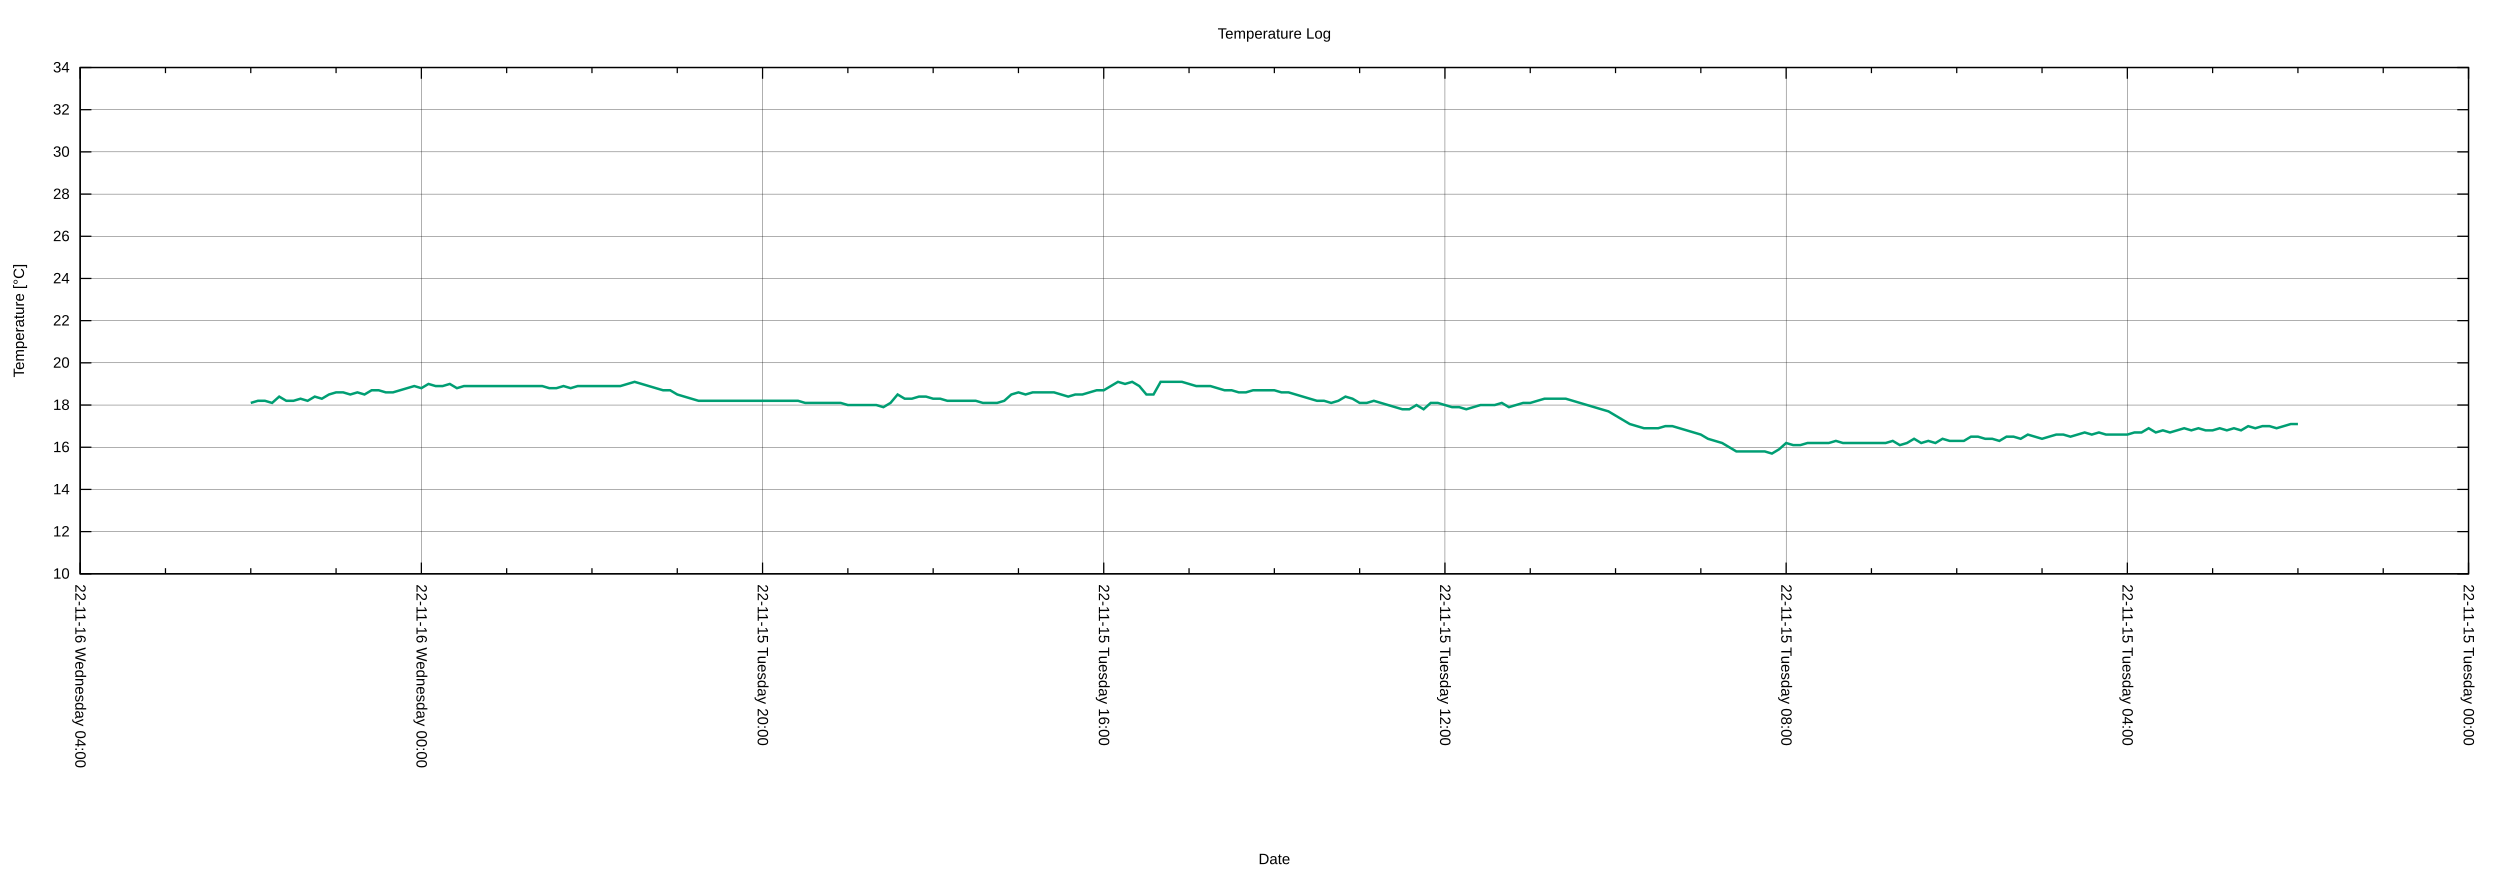
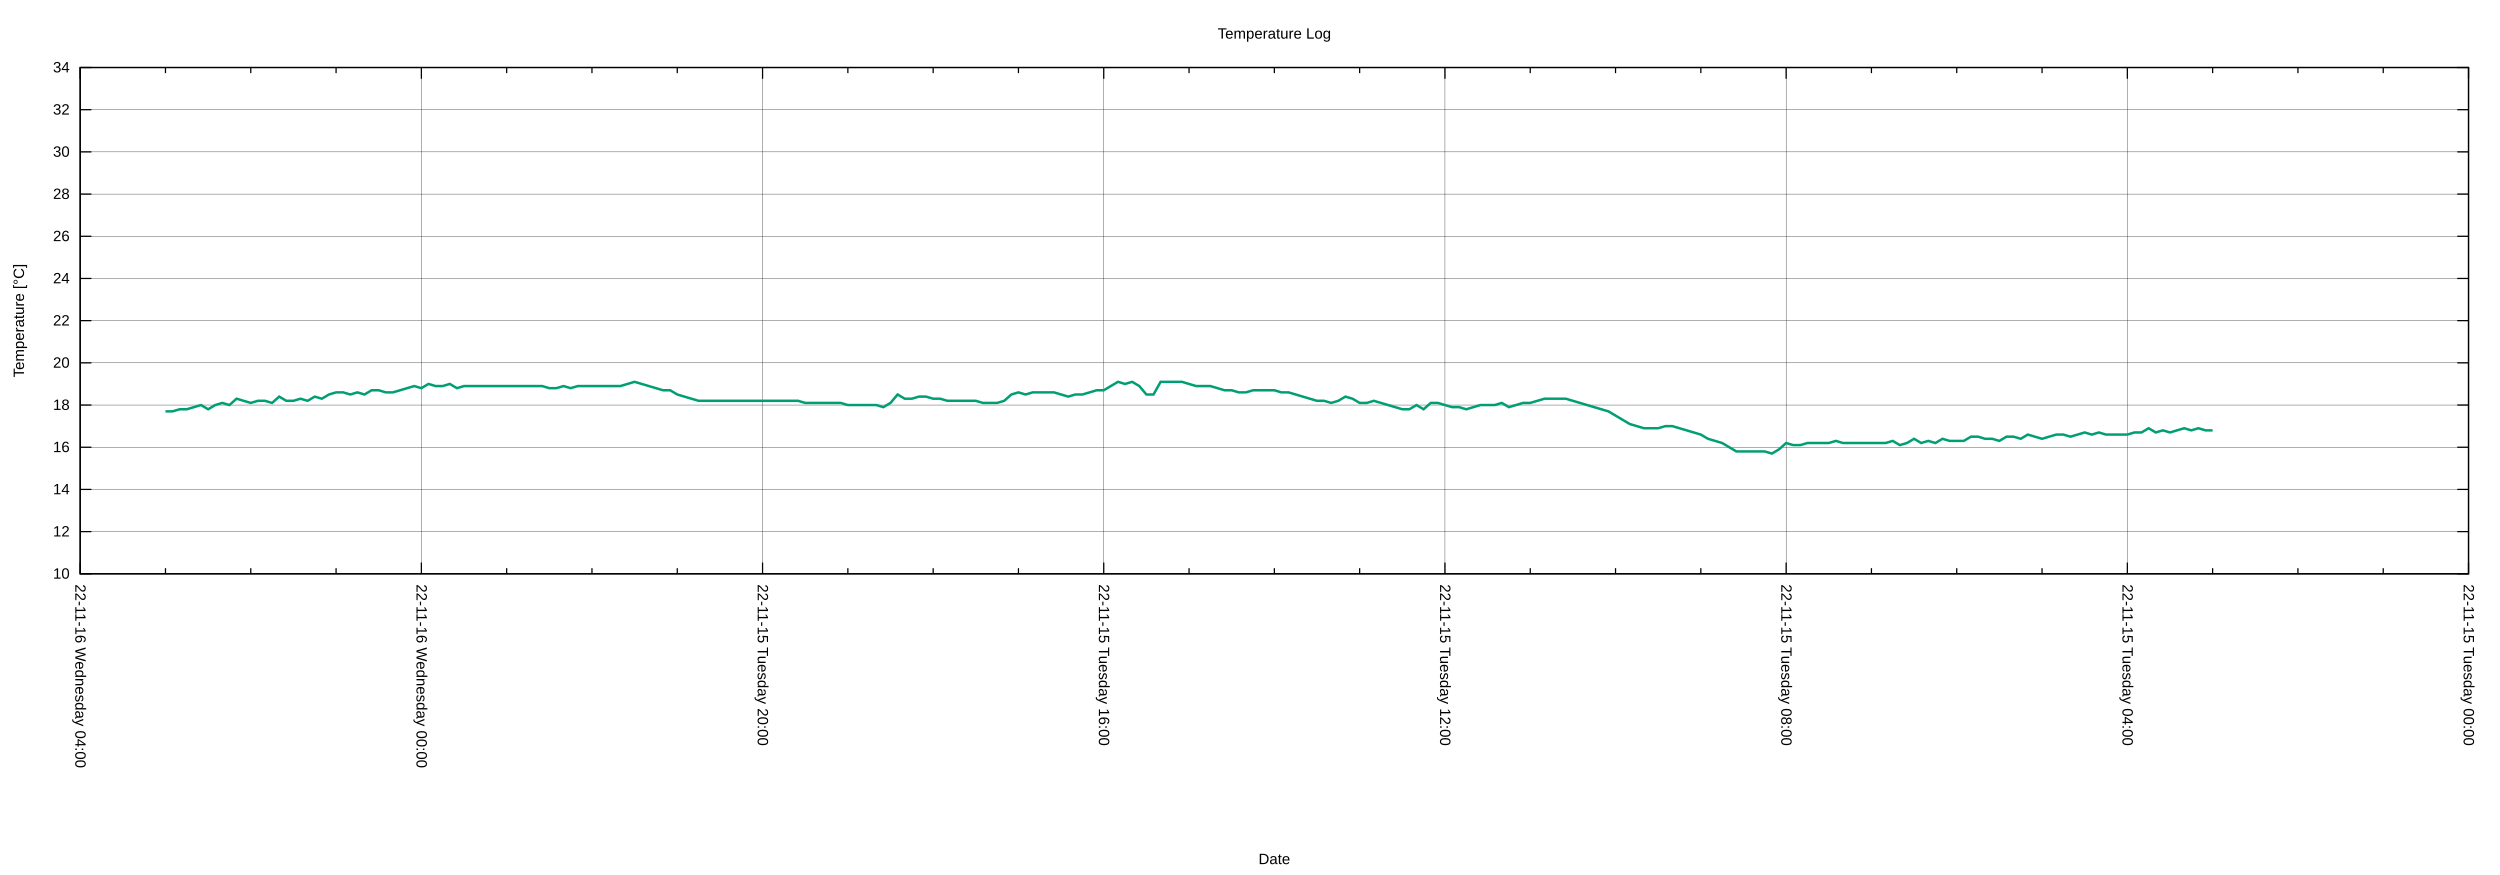
<svg xmlns="http://www.w3.org/2000/svg" xmlns:xlink="http://www.w3.org/1999/xlink" width="2000" height="700" viewBox="0 0 2000 700">
  <g id="gnuplot_canvas">
    <rect x="0" y="0" width="2000" height="700" fill="none" />
    <defs>
      <circle id="gpDot" r="0.5" stroke-width="0.5" stroke="currentColor" />
      <path id="gpPt0" stroke-width="0.222" stroke="currentColor" d="M-1,0 h2 M0,-1 v2" />
      <path id="gpPt1" stroke-width="0.222" stroke="currentColor" d="M-1,-1 L1,1 M1,-1 L-1,1" />
      <path id="gpPt2" stroke-width="0.222" stroke="currentColor" d="M-1,0 L1,0 M0,-1 L0,1 M-1,-1 L1,1 M-1,1 L1,-1" />
      <rect id="gpPt3" stroke-width="0.222" stroke="currentColor" x="-1" y="-1" width="2" height="2" />
      <rect id="gpPt4" stroke-width="0.222" stroke="currentColor" fill="currentColor" x="-1" y="-1" width="2" height="2" />
      <circle id="gpPt5" stroke-width="0.222" stroke="currentColor" cx="0" cy="0" r="1" />
      <use xlink:href="#gpPt5" id="gpPt6" fill="currentColor" stroke="none" />
      <path id="gpPt7" stroke-width="0.222" stroke="currentColor" d="M0,-1.33 L-1.33,0.67 L1.33,0.67 z" />
      <use xlink:href="#gpPt7" id="gpPt8" fill="currentColor" stroke="none" />
      <use xlink:href="#gpPt7" id="gpPt9" stroke="currentColor" transform="rotate(180)" />
      <use xlink:href="#gpPt9" id="gpPt10" fill="currentColor" stroke="none" />
      <use xlink:href="#gpPt3" id="gpPt11" stroke="currentColor" transform="rotate(45)" />
      <use xlink:href="#gpPt11" id="gpPt12" fill="currentColor" stroke="none" />
      <path id="gpPt13" stroke-width="0.222" stroke="currentColor" d="M0,1.330 L1.265,0.411 L0.782,-1.067 L-0.782,-1.076 L-1.265,0.411 z" />
      <use xlink:href="#gpPt13" id="gpPt14" fill="currentColor" stroke="none" />
      <filter id="textbox" filterUnits="objectBoundingBox" x="0" y="0" height="1" width="1">
        <feFlood flood-color="white" flood-opacity="1" result="bgnd" />
        <feComposite in="SourceGraphic" in2="bgnd" operator="atop" />
      </filter>
      <filter id="greybox" filterUnits="objectBoundingBox" x="0" y="0" height="1" width="1">
        <feFlood flood-color="lightgrey" flood-opacity="1" result="grey" />
        <feComposite in="SourceGraphic" in2="grey" operator="atop" />
      </filter>
    </defs>
    <g fill="none" color="white" stroke="currentColor" stroke-width="1.00" stroke-linecap="butt" stroke-linejoin="miter">
</g>
    <g fill="none" color="black" stroke="currentColor" stroke-width="1.00" stroke-linecap="butt" stroke-linejoin="miter">
</g>
    <g fill="none" color="black" stroke="black" stroke-width="0.25" stroke-linecap="butt" stroke-linejoin="miter">
</g>
    <g fill="none" color="black" stroke="currentColor" stroke-width="0.25" stroke-linecap="butt" stroke-linejoin="miter">
      <path stroke="black" class="gridline" d="M64.14,459.04 L1974.82,459.04  " />
    </g>
    <g fill="none" color="black" stroke="black" stroke-width="1.00" stroke-linecap="butt" stroke-linejoin="miter">
</g>
    <g fill="none" color="black" stroke="currentColor" stroke-width="1.00" stroke-linecap="butt" stroke-linejoin="miter">
      <path stroke="black" d="M64.14,459.04 L73.14,459.04 M1974.82,459.04 L1965.82,459.04  " />
      <g transform="translate(55.75,462.94)" stroke="none" fill="black" font-family="Arial" font-size="12.00" text-anchor="end">
        <text>
          <tspan font-family="Arial"> 10</tspan>
        </text>
      </g>
    </g>
    <g fill="none" color="black" stroke="currentColor" stroke-width="1.00" stroke-linecap="butt" stroke-linejoin="miter">
</g>
    <g fill="none" color="black" stroke="black" stroke-width="0.25" stroke-linecap="butt" stroke-linejoin="miter">
</g>
    <g fill="none" color="black" stroke="currentColor" stroke-width="0.25" stroke-linecap="butt" stroke-linejoin="miter">
      <path stroke="black" class="gridline" d="M64.14,425.29 L1974.82,425.29  " />
    </g>
    <g fill="none" color="black" stroke="black" stroke-width="1.00" stroke-linecap="butt" stroke-linejoin="miter">
</g>
    <g fill="none" color="black" stroke="currentColor" stroke-width="1.00" stroke-linecap="butt" stroke-linejoin="miter">
      <path stroke="black" d="M64.14,425.29 L73.14,425.29 M1974.82,425.29 L1965.82,425.29  " />
      <g transform="translate(55.75,429.19)" stroke="none" fill="black" font-family="Arial" font-size="12.00" text-anchor="end">
        <text>
          <tspan font-family="Arial"> 12</tspan>
        </text>
      </g>
    </g>
    <g fill="none" color="black" stroke="currentColor" stroke-width="1.00" stroke-linecap="butt" stroke-linejoin="miter">
</g>
    <g fill="none" color="black" stroke="black" stroke-width="0.25" stroke-linecap="butt" stroke-linejoin="miter">
</g>
    <g fill="none" color="black" stroke="currentColor" stroke-width="0.25" stroke-linecap="butt" stroke-linejoin="miter">
      <path stroke="black" class="gridline" d="M64.14,391.53 L1974.82,391.53  " />
    </g>
    <g fill="none" color="black" stroke="black" stroke-width="1.00" stroke-linecap="butt" stroke-linejoin="miter">
</g>
    <g fill="none" color="black" stroke="currentColor" stroke-width="1.00" stroke-linecap="butt" stroke-linejoin="miter">
      <path stroke="black" d="M64.14,391.53 L73.14,391.53 M1974.82,391.53 L1965.82,391.53  " />
      <g transform="translate(55.75,395.43)" stroke="none" fill="black" font-family="Arial" font-size="12.00" text-anchor="end">
        <text>
          <tspan font-family="Arial"> 14</tspan>
        </text>
      </g>
    </g>
    <g fill="none" color="black" stroke="currentColor" stroke-width="1.00" stroke-linecap="butt" stroke-linejoin="miter">
</g>
    <g fill="none" color="black" stroke="black" stroke-width="0.25" stroke-linecap="butt" stroke-linejoin="miter">
</g>
    <g fill="none" color="black" stroke="currentColor" stroke-width="0.25" stroke-linecap="butt" stroke-linejoin="miter">
      <path stroke="black" class="gridline" d="M64.14,357.78 L1974.82,357.78  " />
    </g>
    <g fill="none" color="black" stroke="black" stroke-width="1.00" stroke-linecap="butt" stroke-linejoin="miter">
</g>
    <g fill="none" color="black" stroke="currentColor" stroke-width="1.00" stroke-linecap="butt" stroke-linejoin="miter">
      <path stroke="black" d="M64.14,357.78 L73.14,357.78 M1974.82,357.78 L1965.82,357.78  " />
      <g transform="translate(55.75,361.68)" stroke="none" fill="black" font-family="Arial" font-size="12.00" text-anchor="end">
        <text>
          <tspan font-family="Arial"> 16</tspan>
        </text>
      </g>
    </g>
    <g fill="none" color="black" stroke="currentColor" stroke-width="1.00" stroke-linecap="butt" stroke-linejoin="miter">
</g>
    <g fill="none" color="black" stroke="black" stroke-width="0.25" stroke-linecap="butt" stroke-linejoin="miter">
</g>
    <g fill="none" color="black" stroke="currentColor" stroke-width="0.25" stroke-linecap="butt" stroke-linejoin="miter">
      <path stroke="black" class="gridline" d="M64.14,324.03 L1974.82,324.03  " />
    </g>
    <g fill="none" color="black" stroke="black" stroke-width="1.00" stroke-linecap="butt" stroke-linejoin="miter">
</g>
    <g fill="none" color="black" stroke="currentColor" stroke-width="1.00" stroke-linecap="butt" stroke-linejoin="miter">
      <path stroke="black" d="M64.14,324.03 L73.14,324.03 M1974.82,324.03 L1965.82,324.03  " />
      <g transform="translate(55.75,327.93)" stroke="none" fill="black" font-family="Arial" font-size="12.00" text-anchor="end">
        <text>
          <tspan font-family="Arial"> 18</tspan>
        </text>
      </g>
    </g>
    <g fill="none" color="black" stroke="currentColor" stroke-width="1.00" stroke-linecap="butt" stroke-linejoin="miter">
</g>
    <g fill="none" color="black" stroke="black" stroke-width="0.25" stroke-linecap="butt" stroke-linejoin="miter">
</g>
    <g fill="none" color="black" stroke="currentColor" stroke-width="0.25" stroke-linecap="butt" stroke-linejoin="miter">
      <path stroke="black" class="gridline" d="M64.14,290.28 L1974.82,290.28  " />
    </g>
    <g fill="none" color="black" stroke="black" stroke-width="1.00" stroke-linecap="butt" stroke-linejoin="miter">
</g>
    <g fill="none" color="black" stroke="currentColor" stroke-width="1.00" stroke-linecap="butt" stroke-linejoin="miter">
      <path stroke="black" d="M64.14,290.28 L73.14,290.28 M1974.82,290.28 L1965.82,290.28  " />
      <g transform="translate(55.75,294.18)" stroke="none" fill="black" font-family="Arial" font-size="12.00" text-anchor="end">
        <text>
          <tspan font-family="Arial"> 20</tspan>
        </text>
      </g>
    </g>
    <g fill="none" color="black" stroke="currentColor" stroke-width="1.00" stroke-linecap="butt" stroke-linejoin="miter">
</g>
    <g fill="none" color="black" stroke="black" stroke-width="0.25" stroke-linecap="butt" stroke-linejoin="miter">
</g>
    <g fill="none" color="black" stroke="currentColor" stroke-width="0.25" stroke-linecap="butt" stroke-linejoin="miter">
      <path stroke="black" class="gridline" d="M64.14,256.52 L1974.82,256.52  " />
    </g>
    <g fill="none" color="black" stroke="black" stroke-width="1.00" stroke-linecap="butt" stroke-linejoin="miter">
</g>
    <g fill="none" color="black" stroke="currentColor" stroke-width="1.00" stroke-linecap="butt" stroke-linejoin="miter">
      <path stroke="black" d="M64.14,256.52 L73.14,256.52 M1974.82,256.52 L1965.82,256.52  " />
      <g transform="translate(55.75,260.42)" stroke="none" fill="black" font-family="Arial" font-size="12.00" text-anchor="end">
        <text>
          <tspan font-family="Arial"> 22</tspan>
        </text>
      </g>
    </g>
    <g fill="none" color="black" stroke="currentColor" stroke-width="1.00" stroke-linecap="butt" stroke-linejoin="miter">
</g>
    <g fill="none" color="black" stroke="black" stroke-width="0.25" stroke-linecap="butt" stroke-linejoin="miter">
</g>
    <g fill="none" color="black" stroke="currentColor" stroke-width="0.25" stroke-linecap="butt" stroke-linejoin="miter">
      <path stroke="black" class="gridline" d="M64.14,222.77 L1974.82,222.77  " />
    </g>
    <g fill="none" color="black" stroke="black" stroke-width="1.00" stroke-linecap="butt" stroke-linejoin="miter">
</g>
    <g fill="none" color="black" stroke="currentColor" stroke-width="1.00" stroke-linecap="butt" stroke-linejoin="miter">
      <path stroke="black" d="M64.14,222.77 L73.14,222.77 M1974.82,222.77 L1965.82,222.77  " />
      <g transform="translate(55.75,226.67)" stroke="none" fill="black" font-family="Arial" font-size="12.00" text-anchor="end">
        <text>
          <tspan font-family="Arial"> 24</tspan>
        </text>
      </g>
    </g>
    <g fill="none" color="black" stroke="currentColor" stroke-width="1.00" stroke-linecap="butt" stroke-linejoin="miter">
</g>
    <g fill="none" color="black" stroke="black" stroke-width="0.25" stroke-linecap="butt" stroke-linejoin="miter">
</g>
    <g fill="none" color="black" stroke="currentColor" stroke-width="0.25" stroke-linecap="butt" stroke-linejoin="miter">
      <path stroke="black" class="gridline" d="M64.14,189.02 L1974.82,189.02  " />
    </g>
    <g fill="none" color="black" stroke="black" stroke-width="1.00" stroke-linecap="butt" stroke-linejoin="miter">
</g>
    <g fill="none" color="black" stroke="currentColor" stroke-width="1.00" stroke-linecap="butt" stroke-linejoin="miter">
      <path stroke="black" d="M64.14,189.02 L73.14,189.02 M1974.82,189.02 L1965.82,189.02  " />
      <g transform="translate(55.75,192.92)" stroke="none" fill="black" font-family="Arial" font-size="12.00" text-anchor="end">
        <text>
          <tspan font-family="Arial"> 26</tspan>
        </text>
      </g>
    </g>
    <g fill="none" color="black" stroke="currentColor" stroke-width="1.00" stroke-linecap="butt" stroke-linejoin="miter">
</g>
    <g fill="none" color="black" stroke="black" stroke-width="0.25" stroke-linecap="butt" stroke-linejoin="miter">
</g>
    <g fill="none" color="black" stroke="currentColor" stroke-width="0.25" stroke-linecap="butt" stroke-linejoin="miter">
      <path stroke="black" class="gridline" d="M64.14,155.27 L1974.82,155.27  " />
    </g>
    <g fill="none" color="black" stroke="black" stroke-width="1.00" stroke-linecap="butt" stroke-linejoin="miter">
</g>
    <g fill="none" color="black" stroke="currentColor" stroke-width="1.00" stroke-linecap="butt" stroke-linejoin="miter">
      <path stroke="black" d="M64.14,155.27 L73.14,155.27 M1974.82,155.27 L1965.82,155.27  " />
      <g transform="translate(55.75,159.17)" stroke="none" fill="black" font-family="Arial" font-size="12.00" text-anchor="end">
        <text>
          <tspan font-family="Arial"> 28</tspan>
        </text>
      </g>
    </g>
    <g fill="none" color="black" stroke="currentColor" stroke-width="1.00" stroke-linecap="butt" stroke-linejoin="miter">
</g>
    <g fill="none" color="black" stroke="black" stroke-width="0.25" stroke-linecap="butt" stroke-linejoin="miter">
</g>
    <g fill="none" color="black" stroke="currentColor" stroke-width="0.25" stroke-linecap="butt" stroke-linejoin="miter">
      <path stroke="black" class="gridline" d="M64.14,121.51 L1974.82,121.51  " />
    </g>
    <g fill="none" color="black" stroke="black" stroke-width="1.00" stroke-linecap="butt" stroke-linejoin="miter">
</g>
    <g fill="none" color="black" stroke="currentColor" stroke-width="1.00" stroke-linecap="butt" stroke-linejoin="miter">
      <path stroke="black" d="M64.14,121.51 L73.14,121.51 M1974.82,121.51 L1965.82,121.51  " />
      <g transform="translate(55.75,125.41)" stroke="none" fill="black" font-family="Arial" font-size="12.00" text-anchor="end">
        <text>
          <tspan font-family="Arial"> 30</tspan>
        </text>
      </g>
    </g>
    <g fill="none" color="black" stroke="currentColor" stroke-width="1.00" stroke-linecap="butt" stroke-linejoin="miter">
</g>
    <g fill="none" color="black" stroke="black" stroke-width="0.25" stroke-linecap="butt" stroke-linejoin="miter">
</g>
    <g fill="none" color="black" stroke="currentColor" stroke-width="0.25" stroke-linecap="butt" stroke-linejoin="miter">
      <path stroke="black" class="gridline" d="M64.14,87.76 L1974.82,87.76  " />
    </g>
    <g fill="none" color="black" stroke="black" stroke-width="1.00" stroke-linecap="butt" stroke-linejoin="miter">
</g>
    <g fill="none" color="black" stroke="currentColor" stroke-width="1.00" stroke-linecap="butt" stroke-linejoin="miter">
      <path stroke="black" d="M64.14,87.76 L73.14,87.76 M1974.82,87.76 L1965.82,87.76  " />
      <g transform="translate(55.75,91.66)" stroke="none" fill="black" font-family="Arial" font-size="12.00" text-anchor="end">
        <text>
          <tspan font-family="Arial"> 32</tspan>
        </text>
      </g>
    </g>
    <g fill="none" color="black" stroke="currentColor" stroke-width="1.00" stroke-linecap="butt" stroke-linejoin="miter">
</g>
    <g fill="none" color="black" stroke="black" stroke-width="0.25" stroke-linecap="butt" stroke-linejoin="miter">
</g>
    <g fill="none" color="black" stroke="currentColor" stroke-width="0.25" stroke-linecap="butt" stroke-linejoin="miter">
      <path stroke="black" class="gridline" d="M64.14,54.01 L1974.82,54.01  " />
    </g>
    <g fill="none" color="black" stroke="black" stroke-width="1.00" stroke-linecap="butt" stroke-linejoin="miter">
</g>
    <g fill="none" color="black" stroke="currentColor" stroke-width="1.00" stroke-linecap="butt" stroke-linejoin="miter">
      <path stroke="black" d="M64.14,54.01 L73.14,54.01 M1974.82,54.01 L1965.82,54.01  " />
      <g transform="translate(55.75,57.91)" stroke="none" fill="black" font-family="Arial" font-size="12.00" text-anchor="end">
        <text>
          <tspan font-family="Arial"> 34</tspan>
        </text>
      </g>
    </g>
    <g fill="none" color="black" stroke="currentColor" stroke-width="1.00" stroke-linecap="butt" stroke-linejoin="miter">
</g>
    <g fill="none" color="black" stroke="black" stroke-width="0.25" stroke-linecap="butt" stroke-linejoin="miter">
</g>
    <g fill="none" color="black" stroke="currentColor" stroke-width="0.25" stroke-linecap="butt" stroke-linejoin="miter">
      <path stroke="black" class="gridline" d="M1974.82,459.04 L1974.82,54.01  " />
    </g>
    <g fill="none" color="black" stroke="black" stroke-width="1.00" stroke-linecap="butt" stroke-linejoin="miter">
</g>
    <g fill="none" color="black" stroke="currentColor" stroke-width="1.00" stroke-linecap="butt" stroke-linejoin="miter">
      <path stroke="black" d="M1974.82,459.04 L1974.82,450.04 M1974.82,54.01 L1974.82,63.01  " />
      <g transform="translate(1970.92,467.43) rotate(90)" stroke="none" fill="black" font-family="Arial" font-size="12.00" text-anchor="start">
        <text>
          <tspan font-family="Arial">22-11-15 Tuesday 00:00</tspan>
        </text>
      </g>
    </g>
    <g fill="none" color="black" stroke="currentColor" stroke-width="1.00" stroke-linecap="butt" stroke-linejoin="miter">
      <path stroke="black" d="M1906.58,459.04 L1906.58,454.54 M1906.58,54.01 L1906.58,58.51 M1838.34,459.04 L1838.34,454.54 M1838.34,54.01 L1838.34,58.51   M1770.10,459.04 L1770.10,454.54 M1770.10,54.01 L1770.10,58.51  " />
    </g>
    <g fill="none" color="black" stroke="black" stroke-width="0.25" stroke-linecap="butt" stroke-linejoin="miter">
</g>
    <g fill="none" color="black" stroke="currentColor" stroke-width="0.25" stroke-linecap="butt" stroke-linejoin="miter">
      <path stroke="black" class="gridline" d="M1701.87,459.04 L1701.87,54.01  " />
    </g>
    <g fill="none" color="black" stroke="black" stroke-width="1.00" stroke-linecap="butt" stroke-linejoin="miter">
</g>
    <g fill="none" color="black" stroke="currentColor" stroke-width="1.00" stroke-linecap="butt" stroke-linejoin="miter">
      <path stroke="black" d="M1701.87,459.04 L1701.87,450.04 M1701.87,54.01 L1701.87,63.01  " />
      <g transform="translate(1697.97,467.43) rotate(90)" stroke="none" fill="black" font-family="Arial" font-size="12.00" text-anchor="start">
        <text>
          <tspan font-family="Arial">22-11-15 Tuesday 04:00</tspan>
        </text>
      </g>
    </g>
    <g fill="none" color="black" stroke="currentColor" stroke-width="1.00" stroke-linecap="butt" stroke-linejoin="miter">
      <path stroke="black" d="M1633.63,459.04 L1633.63,454.54 M1633.63,54.01 L1633.63,58.51 M1565.39,459.04 L1565.39,454.54 M1565.39,54.01 L1565.39,58.51   M1497.15,459.04 L1497.15,454.54 M1497.15,54.01 L1497.15,58.51  " />
    </g>
    <g fill="none" color="black" stroke="black" stroke-width="0.25" stroke-linecap="butt" stroke-linejoin="miter">
</g>
    <g fill="none" color="black" stroke="currentColor" stroke-width="0.25" stroke-linecap="butt" stroke-linejoin="miter">
      <path stroke="black" class="gridline" d="M1428.91,459.04 L1428.91,54.01  " />
    </g>
    <g fill="none" color="black" stroke="black" stroke-width="1.00" stroke-linecap="butt" stroke-linejoin="miter">
</g>
    <g fill="none" color="black" stroke="currentColor" stroke-width="1.00" stroke-linecap="butt" stroke-linejoin="miter">
      <path stroke="black" d="M1428.91,459.04 L1428.91,450.04 M1428.91,54.01 L1428.91,63.01  " />
      <g transform="translate(1425.01,467.43) rotate(90)" stroke="none" fill="black" font-family="Arial" font-size="12.00" text-anchor="start">
        <text>
          <tspan font-family="Arial">22-11-15 Tuesday 08:00</tspan>
        </text>
      </g>
    </g>
    <g fill="none" color="black" stroke="currentColor" stroke-width="1.00" stroke-linecap="butt" stroke-linejoin="miter">
      <path stroke="black" d="M1360.67,459.04 L1360.67,454.54 M1360.67,54.01 L1360.67,58.51 M1292.43,459.04 L1292.43,454.54 M1292.43,54.01 L1292.43,58.51   M1224.20,459.04 L1224.20,454.54 M1224.20,54.01 L1224.20,58.51  " />
    </g>
    <g fill="none" color="black" stroke="black" stroke-width="0.25" stroke-linecap="butt" stroke-linejoin="miter">
</g>
    <g fill="none" color="black" stroke="currentColor" stroke-width="0.25" stroke-linecap="butt" stroke-linejoin="miter">
      <path stroke="black" class="gridline" d="M1155.96,459.04 L1155.96,54.01  " />
    </g>
    <g fill="none" color="black" stroke="black" stroke-width="1.00" stroke-linecap="butt" stroke-linejoin="miter">
</g>
    <g fill="none" color="black" stroke="currentColor" stroke-width="1.00" stroke-linecap="butt" stroke-linejoin="miter">
      <path stroke="black" d="M1155.96,459.04 L1155.96,450.04 M1155.96,54.01 L1155.96,63.01  " />
      <g transform="translate(1152.06,467.43) rotate(90)" stroke="none" fill="black" font-family="Arial" font-size="12.00" text-anchor="start">
        <text>
          <tspan font-family="Arial">22-11-15 Tuesday 12:00</tspan>
        </text>
      </g>
    </g>
    <g fill="none" color="black" stroke="currentColor" stroke-width="1.00" stroke-linecap="butt" stroke-linejoin="miter">
      <path stroke="black" d="M1087.72,459.04 L1087.72,454.54 M1087.72,54.01 L1087.72,58.51 M1019.48,459.04 L1019.48,454.54 M1019.48,54.01 L1019.48,58.51   M951.24,459.04 L951.24,454.54 M951.24,54.01 L951.24,58.51  " />
    </g>
    <g fill="none" color="black" stroke="black" stroke-width="0.25" stroke-linecap="butt" stroke-linejoin="miter">
</g>
    <g fill="none" color="black" stroke="currentColor" stroke-width="0.25" stroke-linecap="butt" stroke-linejoin="miter">
      <path stroke="black" class="gridline" d="M883.00,459.04 L883.00,54.01  " />
    </g>
    <g fill="none" color="black" stroke="black" stroke-width="1.00" stroke-linecap="butt" stroke-linejoin="miter">
</g>
    <g fill="none" color="black" stroke="currentColor" stroke-width="1.00" stroke-linecap="butt" stroke-linejoin="miter">
      <path stroke="black" d="M883.00,459.04 L883.00,450.04 M883.00,54.01 L883.00,63.01  " />
      <g transform="translate(879.10,467.43) rotate(90)" stroke="none" fill="black" font-family="Arial" font-size="12.00" text-anchor="start">
        <text>
          <tspan font-family="Arial">22-11-15 Tuesday 16:00</tspan>
        </text>
      </g>
    </g>
    <g fill="none" color="black" stroke="currentColor" stroke-width="1.00" stroke-linecap="butt" stroke-linejoin="miter">
      <path stroke="black" d="M814.76,459.04 L814.76,454.54 M814.76,54.01 L814.76,58.51 M746.53,459.04 L746.53,454.54 M746.53,54.01 L746.53,58.51   M678.29,459.04 L678.29,454.54 M678.29,54.01 L678.29,58.51  " />
    </g>
    <g fill="none" color="black" stroke="black" stroke-width="0.25" stroke-linecap="butt" stroke-linejoin="miter">
</g>
    <g fill="none" color="black" stroke="currentColor" stroke-width="0.25" stroke-linecap="butt" stroke-linejoin="miter">
      <path stroke="black" class="gridline" d="M610.05,459.04 L610.05,54.01  " />
    </g>
    <g fill="none" color="black" stroke="black" stroke-width="1.00" stroke-linecap="butt" stroke-linejoin="miter">
</g>
    <g fill="none" color="black" stroke="currentColor" stroke-width="1.00" stroke-linecap="butt" stroke-linejoin="miter">
      <path stroke="black" d="M610.05,459.04 L610.05,450.04 M610.05,54.01 L610.05,63.01  " />
      <g transform="translate(606.15,467.43) rotate(90)" stroke="none" fill="black" font-family="Arial" font-size="12.00" text-anchor="start">
        <text>
          <tspan font-family="Arial">22-11-15 Tuesday 20:00</tspan>
        </text>
      </g>
    </g>
    <g fill="none" color="black" stroke="currentColor" stroke-width="1.00" stroke-linecap="butt" stroke-linejoin="miter">
      <path stroke="black" d="M541.81,459.04 L541.81,454.54 M541.81,54.01 L541.81,58.51 M473.57,459.04 L473.57,454.54 M473.57,54.01 L473.57,58.51   M405.33,459.04 L405.33,454.54 M405.33,54.01 L405.33,58.51  " />
    </g>
    <g fill="none" color="black" stroke="black" stroke-width="0.25" stroke-linecap="butt" stroke-linejoin="miter">
</g>
    <g fill="none" color="black" stroke="currentColor" stroke-width="0.25" stroke-linecap="butt" stroke-linejoin="miter">
      <path stroke="black" class="gridline" d="M337.09,459.04 L337.09,54.01  " />
    </g>
    <g fill="none" color="black" stroke="black" stroke-width="1.00" stroke-linecap="butt" stroke-linejoin="miter">
</g>
    <g fill="none" color="black" stroke="currentColor" stroke-width="1.00" stroke-linecap="butt" stroke-linejoin="miter">
      <path stroke="black" d="M337.09,459.04 L337.09,450.04 M337.09,54.01 L337.09,63.01  " />
      <g transform="translate(333.19,467.43) rotate(90)" stroke="none" fill="black" font-family="Arial" font-size="12.00" text-anchor="start">
        <text>
          <tspan font-family="Arial">22-11-16 Wednesday 00:00</tspan>
        </text>
      </g>
    </g>
    <g fill="none" color="black" stroke="currentColor" stroke-width="1.00" stroke-linecap="butt" stroke-linejoin="miter">
      <path stroke="black" d="M268.86,459.04 L268.86,454.54 M268.86,54.01 L268.86,58.51 M200.62,459.04 L200.62,454.54 M200.62,54.01 L200.62,58.51   M132.38,459.04 L132.38,454.54 M132.38,54.01 L132.38,58.51  " />
    </g>
    <g fill="none" color="black" stroke="black" stroke-width="0.25" stroke-linecap="butt" stroke-linejoin="miter">
</g>
    <g fill="none" color="black" stroke="currentColor" stroke-width="0.25" stroke-linecap="butt" stroke-linejoin="miter">
      <path stroke="black" class="gridline" d="M64.14,459.04 L64.14,54.01  " />
    </g>
    <g fill="none" color="black" stroke="black" stroke-width="1.00" stroke-linecap="butt" stroke-linejoin="miter">
</g>
    <g fill="none" color="black" stroke="currentColor" stroke-width="1.00" stroke-linecap="butt" stroke-linejoin="miter">
      <path stroke="black" d="M64.14,459.04 L64.14,450.04 M64.14,54.01 L64.14,63.01  " />
      <g transform="translate(60.24,467.43) rotate(90)" stroke="none" fill="black" font-family="Arial" font-size="12.00" text-anchor="start">
        <text>
          <tspan font-family="Arial">22-11-16 Wednesday 04:00</tspan>
        </text>
      </g>
    </g>
    <g fill="none" color="black" stroke="currentColor" stroke-width="1.00" stroke-linecap="butt" stroke-linejoin="miter">
</g>
    <g fill="none" color="black" stroke="currentColor" stroke-width="1.00" stroke-linecap="butt" stroke-linejoin="miter">
      <path stroke="black" d="M64.14,54.01 L64.14,459.04 L1974.82,459.04 L1974.82,54.01 L64.14,54.01 Z  " />
    </g>
    <g fill="none" color="black" stroke="currentColor" stroke-width="1.00" stroke-linecap="butt" stroke-linejoin="miter">
      <g transform="translate(19.18,256.53) rotate(270)" stroke="none" fill="black" font-family="Arial" font-size="12.00" text-anchor="middle">
        <text>
          <tspan font-family="Arial">Temperature [°C]</tspan>
        </text>
      </g>
    </g>
    <g fill="none" color="black" stroke="currentColor" stroke-width="1.00" stroke-linecap="butt" stroke-linejoin="miter">
      <g transform="translate(1019.48,691.30)" stroke="none" fill="black" font-family="Arial" font-size="12.00" text-anchor="middle">
        <text>
          <tspan font-family="Arial">Date</tspan>
        </text>
      </g>
    </g>
    <g fill="none" color="black" stroke="currentColor" stroke-width="1.00" stroke-linecap="butt" stroke-linejoin="miter">
</g>
    <g id="gnuplot_plot_1">
      <g fill="none" color="white" stroke="currentColor" stroke-width="2.00" stroke-linecap="butt" stroke-linejoin="miter">
</g>
      <g fill="none" color="black" stroke="currentColor" stroke-width="2.00" stroke-linecap="butt" stroke-linejoin="miter">
-         <path stroke="rgb(  0, 158, 115)" d="M200.62,322.34 L206.30,320.65 L211.99,320.65 L217.68,322.34 L223.36,317.28 L229.05,320.65 L234.74,320.65 L240.42,318.97   L246.11,320.65 L251.80,317.28 L257.48,318.97 L263.17,315.59 L268.86,313.90 L274.54,313.90 L280.23,315.59 L285.92,313.90   L291.60,315.59 L297.29,312.22 L302.98,312.22 L308.66,313.90 L314.35,313.90 L320.03,312.22 L325.72,310.53 L331.41,308.84   L337.09,310.53 L342.78,307.15 L348.47,308.84 L354.15,308.84 L359.84,307.15 L365.53,310.53 L371.21,308.84 L376.90,308.84   L382.59,308.84 L388.27,308.84 L393.96,308.84 L399.65,308.84 L405.33,308.84 L411.02,308.84 L416.71,308.84 L422.39,308.84   L428.08,308.84 L433.77,308.84 L439.45,310.53 L445.14,310.53 L450.83,308.84 L456.51,310.53 L462.20,308.84 L467.88,308.84   L473.57,308.84 L479.26,308.84 L484.94,308.84 L490.63,308.84 L496.32,308.84 L502.00,307.15 L507.69,305.47 L513.38,307.15   L519.06,308.84 L524.75,310.53 L530.44,312.22 L536.12,312.22 L541.81,315.59 L547.50,317.28 L553.18,318.97 L558.87,320.65   L564.56,320.65 L570.24,320.65 L575.93,320.65 L581.62,320.65 L587.30,320.65 L592.99,320.65 L598.68,320.65 L604.36,320.65   L610.05,320.65 L615.74,320.65 L621.42,320.65 L627.11,320.65 L632.79,320.65 L638.48,320.65 L644.17,322.34 L649.85,322.34   L655.54,322.34 L661.23,322.34 L666.91,322.34 L672.60,322.34 L678.29,324.03 L683.97,324.03 L689.66,324.03 L695.35,324.03   L701.03,324.03 L706.72,325.72 L712.41,322.34 L718.09,315.59 L723.78,318.97 L729.47,318.97 L735.15,317.28 L740.84,317.28   L746.53,318.97 L752.21,318.97 L757.90,320.65 L763.59,320.65 L769.27,320.65 L774.96,320.65 L780.65,320.65 L786.33,322.34   L792.02,322.34 L797.70,322.34 L803.39,320.65 L809.08,315.59 L814.76,313.90 L820.45,315.59 L826.14,313.90 L831.82,313.90   L837.51,313.90 L843.20,313.90 L848.88,315.59 L854.57,317.28 L860.26,315.59 L865.94,315.59 L871.63,313.90 L877.32,312.22   L883.00,312.22 L888.69,308.84 L894.38,305.47 L900.06,307.15 L905.75,305.47 L911.44,308.84 L917.12,315.59 L922.81,315.59   L928.50,305.47 L934.18,305.47 L939.87,305.47 L945.55,305.47 L951.24,307.15 L956.93,308.84 L962.61,308.84 L968.30,308.84   L973.99,310.53 L979.67,312.22 L985.36,312.22 L991.05,313.90 L996.73,313.90 L1002.42,312.22 L1008.11,312.22 L1013.79,312.22   L1019.48,312.22 L1025.17,313.90 L1030.85,313.90 L1036.54,315.59 L1042.23,317.28 L1047.91,318.97 L1053.60,320.65 L1059.29,320.65   L1064.97,322.34 L1070.66,320.65 L1076.35,317.28 L1082.03,318.97 L1087.72,322.34 L1093.41,322.34 L1099.09,320.65 L1104.78,322.34   L1110.46,324.03 L1116.15,325.72 L1121.84,327.41 L1127.52,327.41 L1133.21,324.03 L1138.90,327.41 L1144.58,322.34 L1150.27,322.34   L1155.96,324.03 L1161.64,325.72 L1167.33,325.72 L1173.02,327.41 L1178.70,325.72 L1184.39,324.03 L1190.08,324.03 L1195.76,324.03   L1201.45,322.34 L1207.14,325.72 L1212.82,324.03 L1218.51,322.34 L1224.20,322.34 L1229.88,320.65 L1235.57,318.97 L1241.26,318.97   L1246.94,318.97 L1252.63,318.97 L1258.32,320.65 L1264.00,322.34 L1269.69,324.03 L1275.37,325.72 L1281.06,327.41 L1286.75,329.09   L1292.43,332.47 L1298.12,335.84 L1303.81,339.22 L1309.49,340.91 L1315.18,342.59 L1320.87,342.59 L1326.55,342.59 L1332.24,340.91   L1337.93,340.91 L1343.61,342.59 L1349.30,344.28 L1354.99,345.97 L1360.67,347.66 L1366.36,351.03 L1372.05,352.72 L1377.73,354.41   L1383.42,357.78 L1389.11,361.16 L1394.79,361.16 L1400.48,361.16 L1406.17,361.16 L1411.85,361.16 L1417.54,362.85 L1423.22,359.47   L1428.91,354.41 L1434.60,356.09 L1440.28,356.09 L1445.97,354.41 L1451.66,354.41 L1457.34,354.41 L1463.03,354.41 L1468.72,352.72   L1474.40,354.41 L1480.09,354.41 L1485.78,354.41 L1491.46,354.41 L1497.15,354.41 L1502.84,354.41 L1508.52,354.41 L1514.21,352.72   L1519.90,356.09 L1525.58,354.41 L1531.27,351.03 L1536.96,354.41 L1542.64,352.72 L1548.33,354.41 L1554.02,351.03 L1559.70,352.72   L1565.39,352.72 L1571.08,352.72 L1576.76,349.34 L1582.45,349.34 L1588.13,351.03 L1593.82,351.03 L1599.51,352.72 L1605.19,349.34   L1610.88,349.34 L1616.57,351.03 L1622.25,347.66 L1627.94,349.34 L1633.63,351.03 L1639.31,349.34 L1645.00,347.66 L1650.69,347.66   L1656.37,349.34 L1662.06,347.66 L1667.75,345.97 L1673.43,347.66 L1679.12,345.97 L1684.81,347.66 L1690.49,347.66 L1696.18,347.66   L1701.87,347.66 L1707.55,345.97 L1713.24,345.97 L1718.93,342.59 L1724.61,345.97 L1730.30,344.28 L1735.99,345.97 L1741.67,344.28   L1747.36,342.59 L1753.04,344.28 L1758.73,342.59 L1764.42,344.28 L1770.10,344.28 L1775.79,342.59 L1781.48,344.28 L1787.16,342.59   L1792.85,344.28 L1798.54,340.91 L1804.22,342.59 L1809.91,340.91 L1815.60,340.91 L1821.28,342.59 L1826.97,340.91 L1832.66,339.22   L1838.34,339.22  " />
+         <path stroke="rgb(  0, 158, 115)" d="M132.38,329.09 L138.07,329.09 L143.75,327.41 L149.44,327.41 L155.12,325.72 L160.81,324.03 L166.50,327.41 L172.18,324.03   L177.87,322.34 L183.56,324.03 L189.24,318.97 L194.93,320.65 L200.62,322.34 L206.30,320.65 L211.99,320.65 L217.68,322.34   L223.36,317.28 L229.05,320.65 L234.74,320.65 L240.42,318.97 L246.11,320.65 L251.80,317.28 L257.48,318.97 L263.17,315.59   L268.86,313.90 L274.54,313.90 L280.23,315.59 L285.92,313.90 L291.60,315.59 L297.29,312.22 L302.98,312.22 L308.66,313.90   L314.35,313.90 L320.03,312.22 L325.72,310.53 L331.41,308.84 L337.09,310.53 L342.78,307.15 L348.47,308.84 L354.15,308.84   L359.84,307.15 L365.53,310.53 L371.21,308.84 L376.90,308.84 L382.59,308.84 L388.27,308.84 L393.96,308.84 L399.65,308.84   L405.33,308.84 L411.02,308.84 L416.71,308.84 L422.39,308.84 L428.08,308.84 L433.77,308.84 L439.45,310.53 L445.14,310.53   L450.83,308.84 L456.51,310.53 L462.20,308.84 L467.88,308.84 L473.57,308.84 L479.26,308.84 L484.94,308.84 L490.63,308.84   L496.32,308.84 L502.00,307.15 L507.69,305.47 L513.38,307.15 L519.06,308.84 L524.75,310.53 L530.44,312.22 L536.12,312.22   L541.81,315.59 L547.50,317.28 L553.18,318.97 L558.87,320.65 L564.56,320.65 L570.24,320.65 L575.93,320.65 L581.62,320.65   L587.30,320.65 L592.99,320.65 L598.68,320.65 L604.36,320.65 L610.05,320.65 L615.74,320.65 L621.42,320.65 L627.11,320.65   L632.79,320.65 L638.48,320.65 L644.17,322.34 L649.85,322.34 L655.54,322.34 L661.23,322.34 L666.91,322.34 L672.60,322.34   L678.29,324.03 L683.97,324.03 L689.66,324.03 L695.35,324.03 L701.03,324.03 L706.72,325.72 L712.41,322.34 L718.09,315.59   L723.78,318.97 L729.47,318.97 L735.15,317.28 L740.84,317.28 L746.53,318.97 L752.21,318.97 L757.90,320.65 L763.59,320.65   L769.27,320.65 L774.96,320.65 L780.65,320.65 L786.33,322.34 L792.02,322.34 L797.70,322.34 L803.39,320.65 L809.08,315.59   L814.76,313.90 L820.45,315.59 L826.14,313.90 L831.82,313.90 L837.51,313.90 L843.20,313.90 L848.88,315.59 L854.57,317.28   L860.26,315.59 L865.94,315.59 L871.63,313.90 L877.32,312.22 L883.00,312.22 L888.69,308.84 L894.38,305.47 L900.06,307.15   L905.75,305.47 L911.44,308.84 L917.12,315.59 L922.81,315.59 L928.50,305.47 L934.18,305.47 L939.87,305.47 L945.55,305.47   L951.24,307.15 L956.93,308.84 L962.61,308.84 L968.30,308.84 L973.99,310.53 L979.67,312.22 L985.36,312.22 L991.05,313.90   L996.73,313.90 L1002.42,312.22 L1008.11,312.22 L1013.79,312.22 L1019.48,312.22 L1025.17,313.90 L1030.85,313.90 L1036.54,315.59   L1042.23,317.28 L1047.91,318.97 L1053.60,320.65 L1059.29,320.65 L1064.97,322.34 L1070.66,320.65 L1076.35,317.28 L1082.03,318.97   L1087.72,322.34 L1093.41,322.34 L1099.09,320.65 L1104.78,322.34 L1110.46,324.03 L1116.15,325.72 L1121.84,327.41 L1127.52,327.41   L1133.21,324.03 L1138.90,327.41 L1144.58,322.34 L1150.27,322.34 L1155.96,324.03 L1161.64,325.72 L1167.33,325.72 L1173.02,327.41   L1178.70,325.72 L1184.39,324.03 L1190.08,324.03 L1195.76,324.03 L1201.45,322.34 L1207.14,325.72 L1212.82,324.03 L1218.51,322.34   L1224.20,322.34 L1229.88,320.65 L1235.57,318.97 L1241.26,318.97 L1246.94,318.97 L1252.63,318.97 L1258.32,320.65 L1264.00,322.34   L1269.69,324.03 L1275.37,325.72 L1281.06,327.41 L1286.75,329.09 L1292.43,332.47 L1298.12,335.84 L1303.81,339.22 L1309.49,340.91   L1315.18,342.59 L1320.87,342.59 L1326.55,342.59 L1332.24,340.91 L1337.93,340.91 L1343.61,342.59 L1349.30,344.28 L1354.99,345.97   L1360.67,347.66 L1366.36,351.03 L1372.05,352.72 L1377.73,354.41 L1383.42,357.78 L1389.11,361.16 L1394.79,361.16 L1400.48,361.16   L1406.17,361.16 L1411.85,361.16 L1417.54,362.85 L1423.22,359.47 L1428.91,354.41 L1434.60,356.09 L1440.28,356.09 L1445.97,354.41   L1451.66,354.41 L1457.34,354.41 L1463.03,354.41 L1468.72,352.72 L1474.40,354.41 L1480.09,354.41 L1485.78,354.41 L1491.46,354.41   L1497.15,354.41 L1502.84,354.41 L1508.52,354.41 L1514.21,352.72 L1519.90,356.09 L1525.58,354.41 L1531.27,351.03 L1536.96,354.41   L1542.64,352.72 L1548.33,354.41 L1554.02,351.03 L1559.70,352.72 L1565.39,352.72 L1571.08,352.72 L1576.76,349.34 L1582.45,349.34   L1588.13,351.03 L1593.82,351.03 L1599.51,352.72 L1605.19,349.34 L1610.88,349.34 L1616.57,351.03 L1622.25,347.66 L1627.94,349.34   L1633.63,351.03 L1639.31,349.34 L1645.00,347.66 L1650.69,347.66 L1656.37,349.34 L1662.06,347.66 L1667.75,345.97 L1673.43,347.66   L1679.12,345.97 L1684.81,347.66 L1690.49,347.66 L1696.18,347.66 L1701.87,347.66 L1707.55,345.97 L1713.24,345.97 L1718.93,342.59   L1724.61,345.97 L1730.30,344.28 L1735.99,345.97 L1741.67,344.28 L1747.36,342.59 L1753.04,344.28 L1758.73,342.59 L1764.42,344.28   L1770.10,344.28  " />
      </g>
    </g>
    <g fill="none" color="black" stroke="currentColor" stroke-width="2.00" stroke-linecap="butt" stroke-linejoin="miter">
</g>
    <g fill="none" color="black" stroke="black" stroke-width="1.00" stroke-linecap="butt" stroke-linejoin="miter">
</g>
    <g fill="none" color="black" stroke="currentColor" stroke-width="1.00" stroke-linecap="butt" stroke-linejoin="miter">
      <path stroke="black" d="M64.14,54.01 L64.14,459.04 L1974.82,459.04 L1974.82,54.01 L64.14,54.01 Z  " />
    </g>
    <g fill="none" color="black" stroke="currentColor" stroke-width="1.00" stroke-linecap="butt" stroke-linejoin="miter">
      <g transform="translate(1019.48,30.91)" stroke="none" fill="black" font-family="Arial" font-size="12.00" text-anchor="middle">
        <text>
          <tspan font-family="Arial">Temperature Log</tspan>
        </text>
      </g>
    </g>
    <g fill="none" color="black" stroke="currentColor" stroke-width="1.00" stroke-linecap="butt" stroke-linejoin="miter">
</g>
  </g>
</svg>
